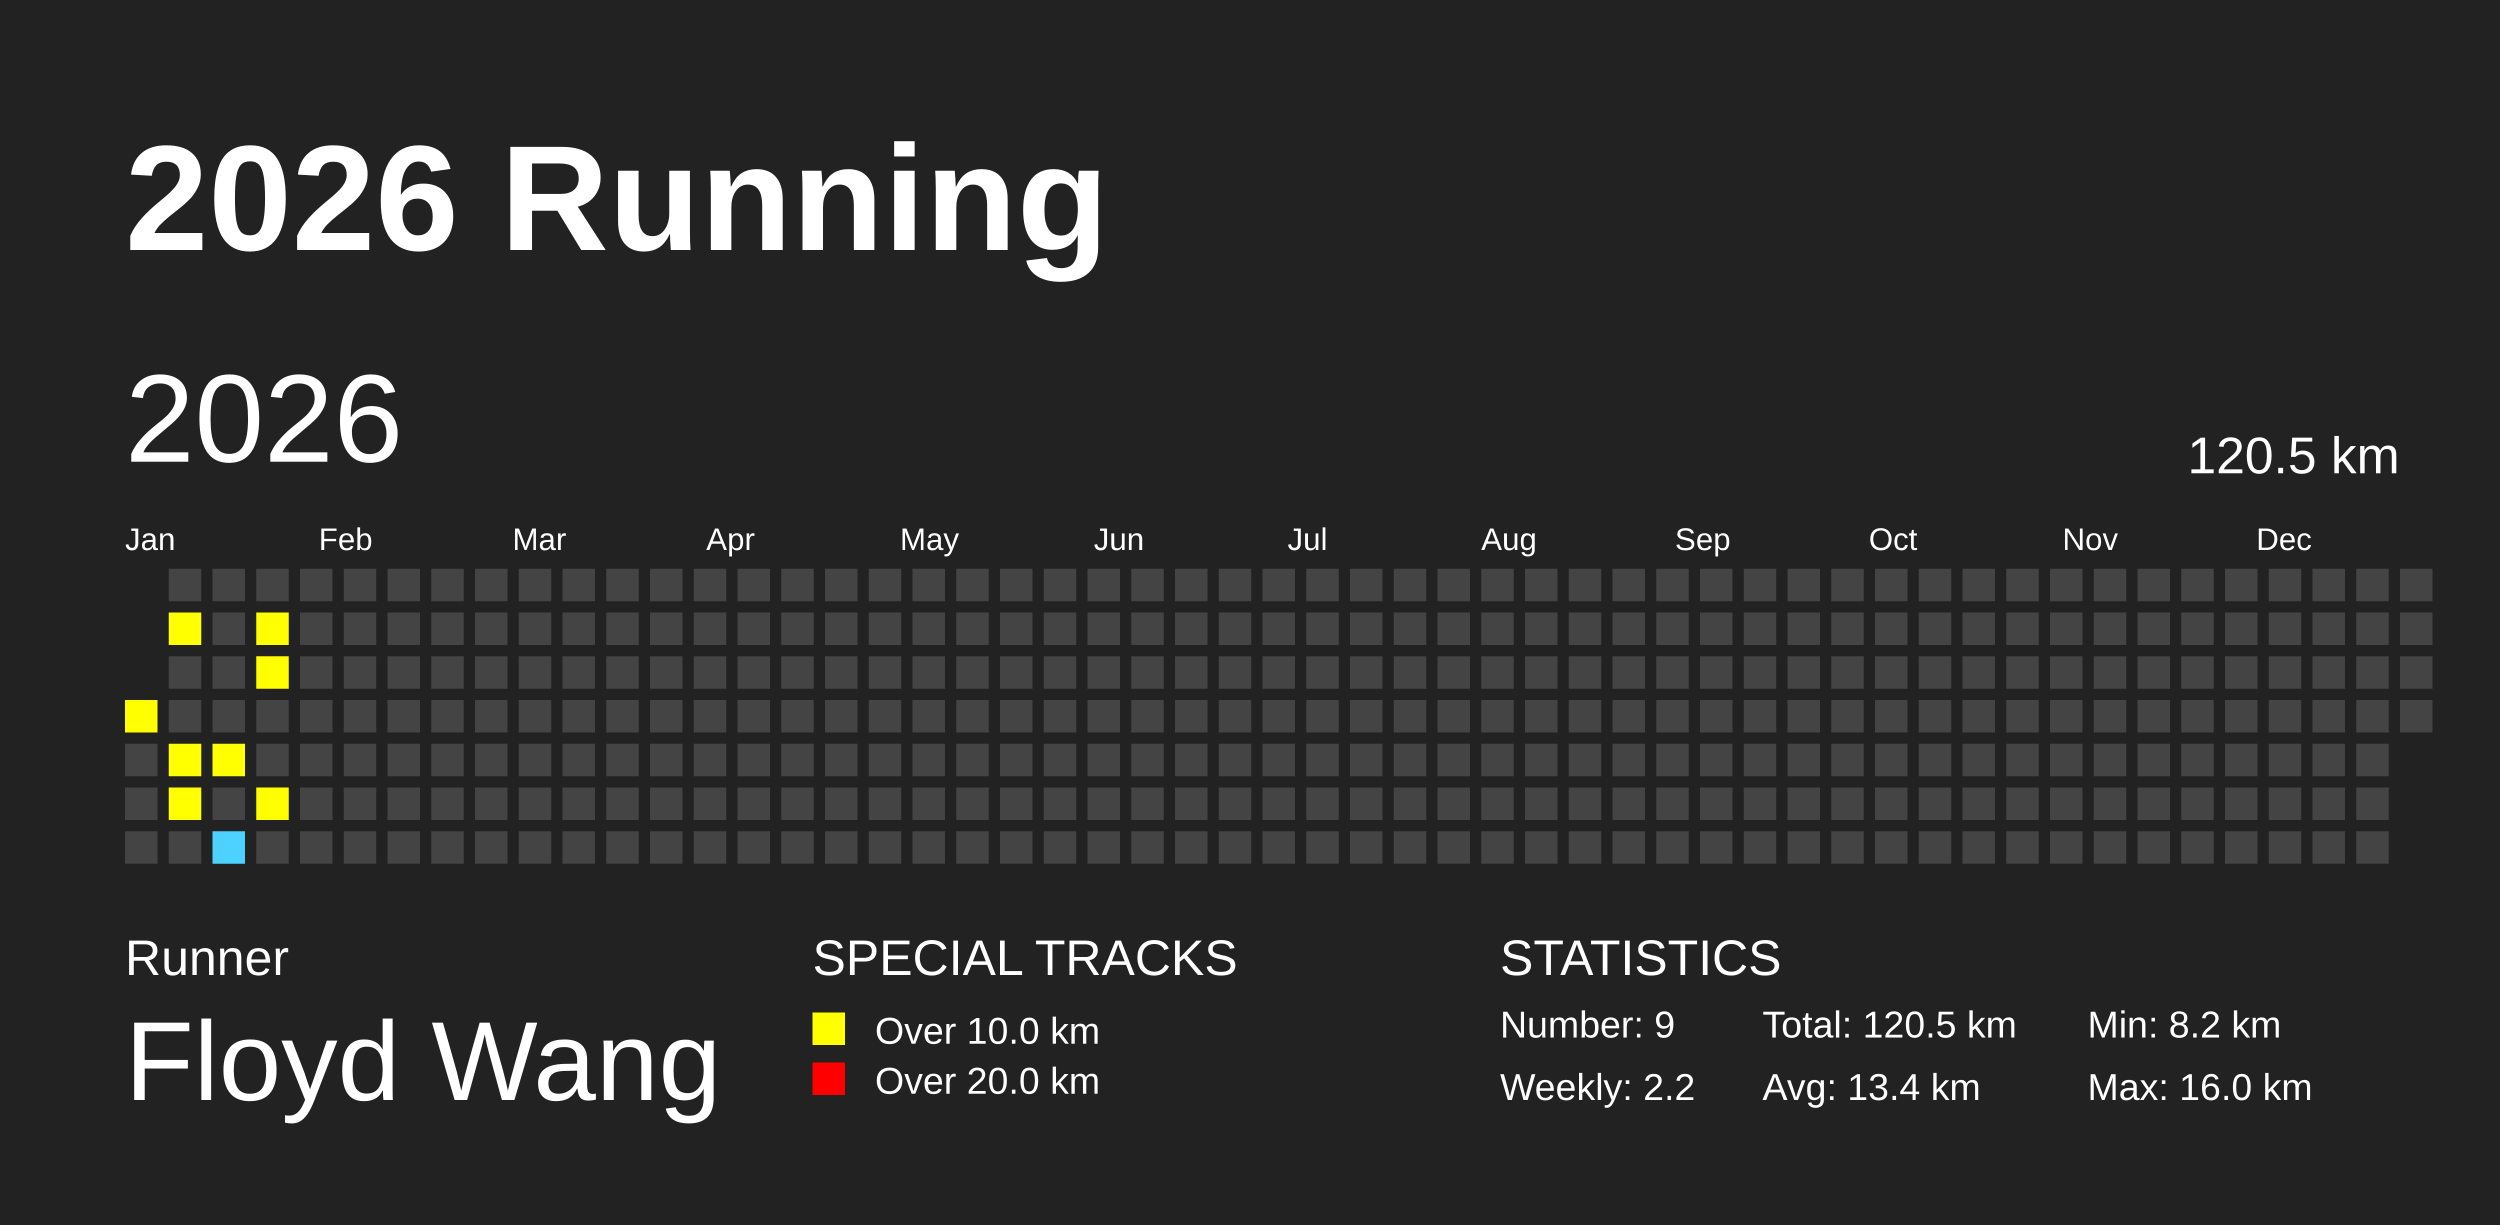
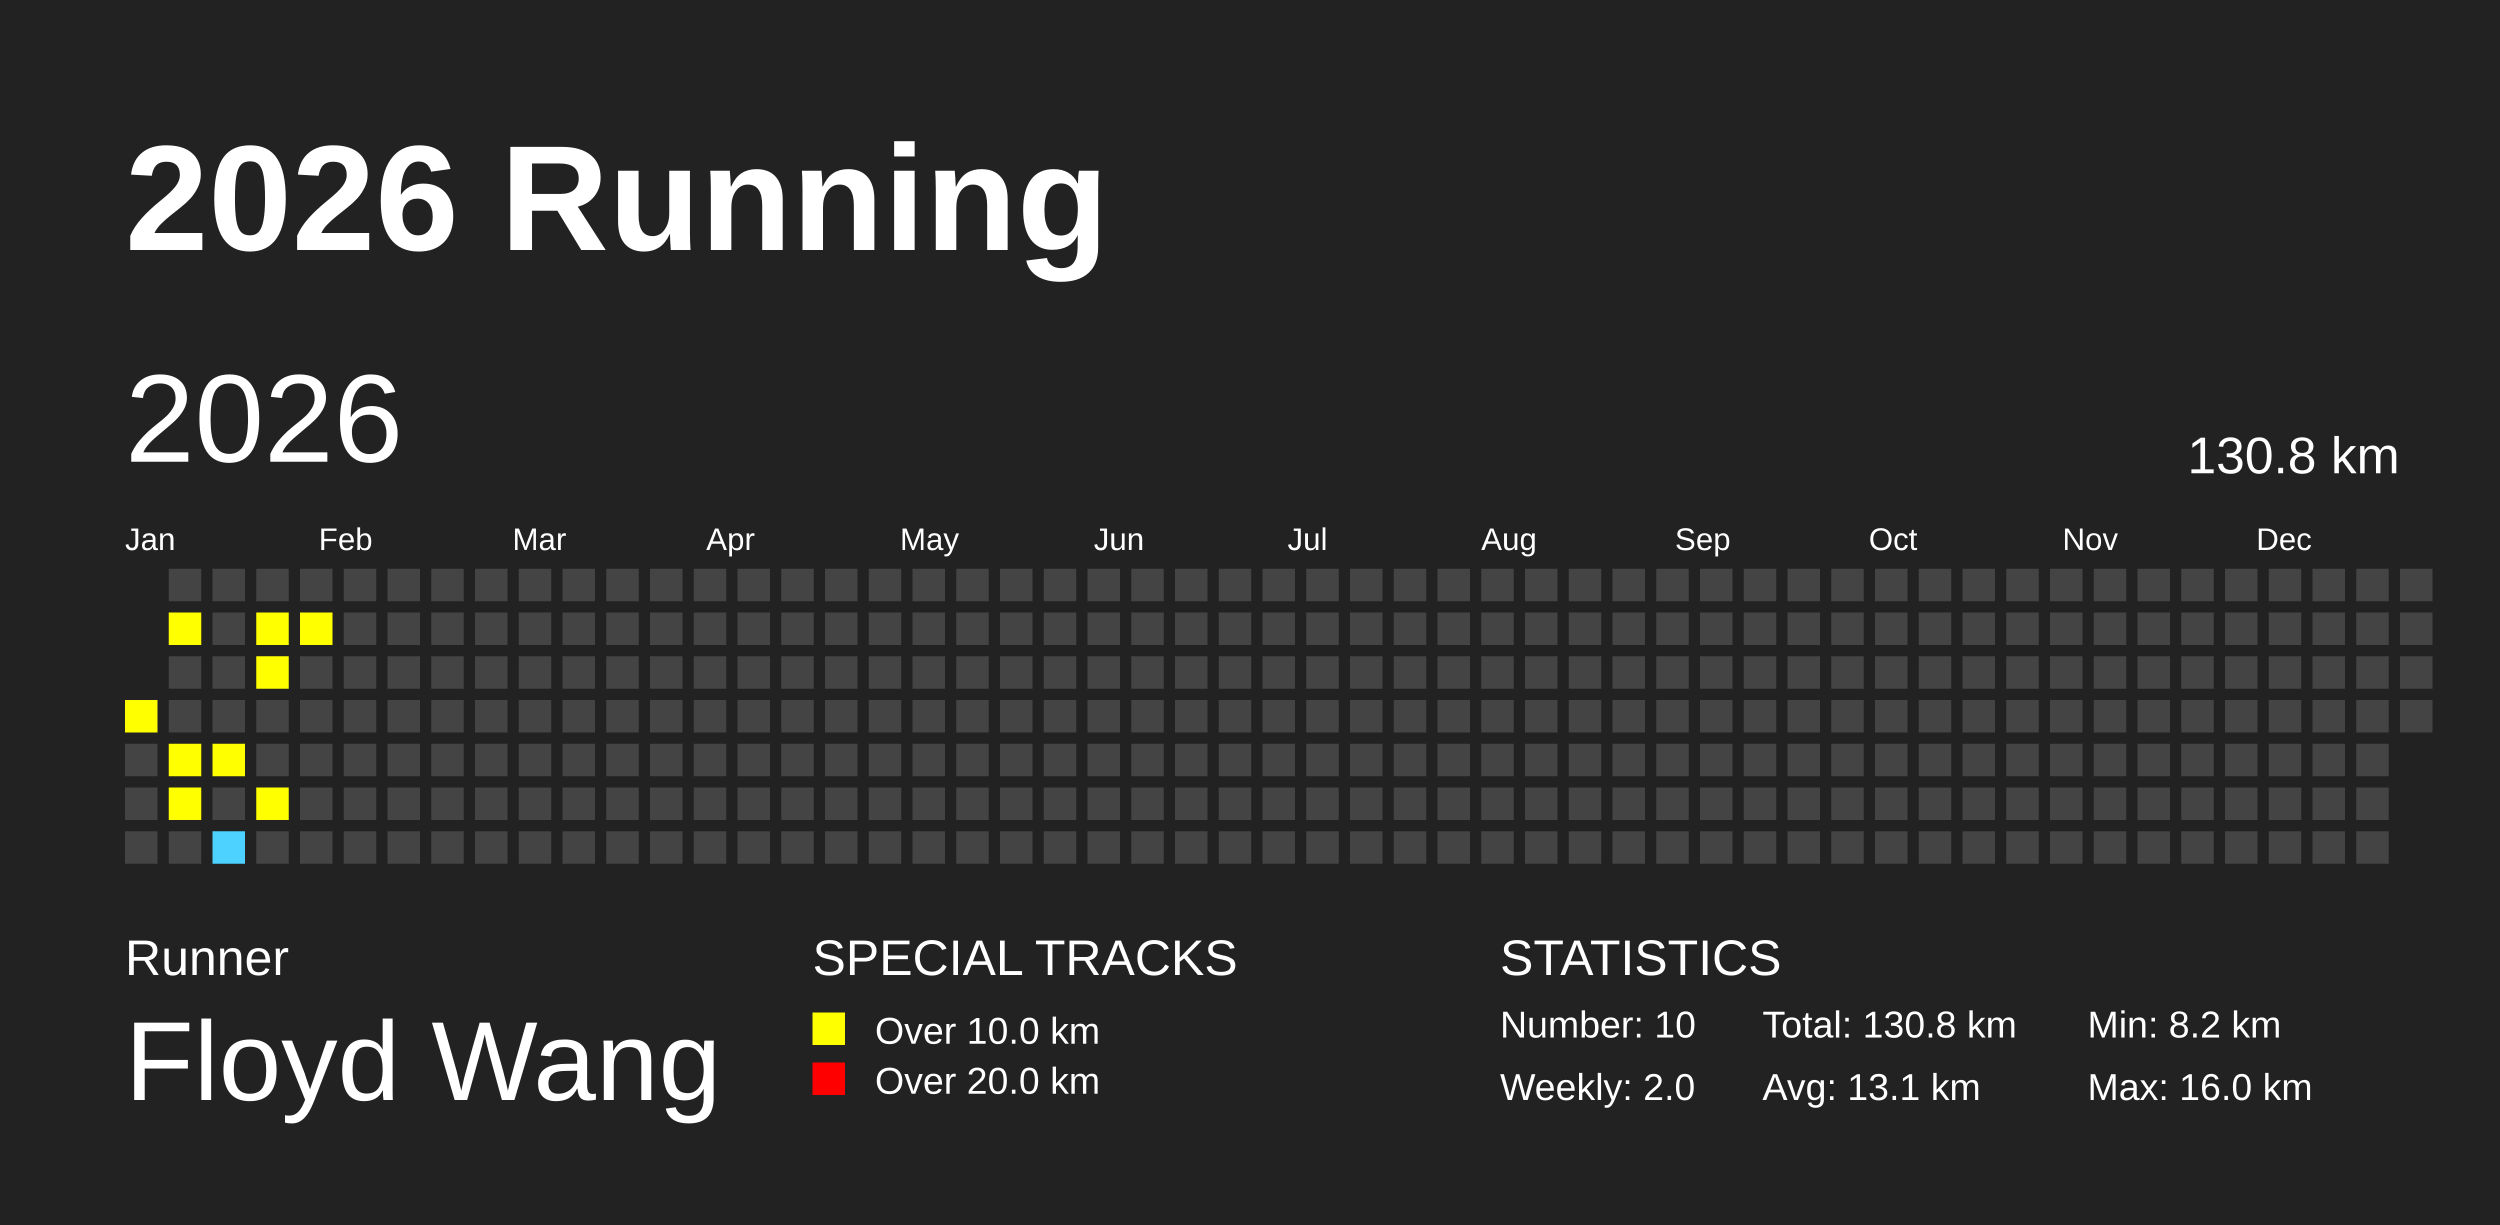
<svg xmlns="http://www.w3.org/2000/svg" baseProfile="full" height="98mm" version="1.1" viewBox="0,0,200,98" width="200mm">
  <defs />
  <rect fill="#222222" height="98" width="200" x="0" y="0" />
  <text fill="#FFFFFF" style="font-size:12px; font-family:Arial; font-weight:bold;" x="10" y="20">2026 Running</text>
  <text fill="#FFFFFF" style="font-size:4px; font-family:Arial" x="10" y="78">Runner</text>
  <text fill="#FFFFFF" style="font-size:9px; font-family:Arial" x="10" y="88">Floyd Wang</text>
  <text fill="#FFFFFF" style="font-size:4px; font-family:Arial" x="65" y="78">SPECIAL TRACKS</text>
  <rect fill="yellow" height="2.6" width="2.6" x="65" y="81" />
  <text fill="#FFFFFF" style="font-size:3px; font-family:Arial" x="70" y="83.5">Over 10.0 km</text>
  <rect fill="red" height="2.6" width="2.6" x="65" y="85" />
  <text fill="#FFFFFF" style="font-size:3px; font-family:Arial" x="70" y="87.5">Over 20.0 km</text>
  <text fill="#FFFFFF" style="font-size:4px; font-family:Arial" x="120" y="78">STATISTICS</text>
-   <text fill="#FFFFFF" style="font-size:3px; font-family:Arial" x="120" y="83">Number: 9</text>
-   <text fill="#FFFFFF" style="font-size:3px; font-family:Arial" x="120" y="88">Weekly: 2.2</text>
-   <text fill="#FFFFFF" style="font-size:3px; font-family:Arial" x="141" y="83">Total: 120.5 km</text>
-   <text fill="#FFFFFF" style="font-size:3px; font-family:Arial" x="141" y="88">Avg: 13.4 km</text>
+   <text fill="#FFFFFF" style="font-size:3px; font-family:Arial" x="120" y="83">Number: 10</text>
+   <text fill="#FFFFFF" style="font-size:3px; font-family:Arial" x="120" y="88">Weekly: 2.0</text>
+   <text fill="#FFFFFF" style="font-size:3px; font-family:Arial" x="141" y="83">Total: 130.8 km</text>
+   <text fill="#FFFFFF" style="font-size:3px; font-family:Arial" x="141" y="88">Avg: 13.1 km</text>
  <text fill="#FFFFFF" style="font-size:3px; font-family:Arial" x="167" y="83">Min: 8.2 km</text>
  <text fill="#FFFFFF" style="font-size:3px; font-family:Arial" x="167" y="88">Max: 16.0 km</text>
  <text dominant-baseline="hanging" fill="#FFFFFF" style="font-size:10.0px; font-family:Arial;" x="10" y="30">2026</text>
-   <text dominant-baseline="hanging" fill="#FFFFFF" style="font-size:4.125px; font-family:Arial;" x="175" y="35">120.5 km</text>
+   <text dominant-baseline="hanging" fill="#FFFFFF" style="font-size:4.125px; font-family:Arial;" x="175" y="35">130.8 km</text>
  <text fill="#FFFFFF" style="font-size:2.5px; font-family:Arial" x="10.0" y="44">Jan</text>
  <text fill="#FFFFFF" style="font-size:2.5px; font-family:Arial" x="25.5" y="44">Feb</text>
  <text fill="#FFFFFF" style="font-size:2.5px; font-family:Arial" x="41.0" y="44">Mar</text>
  <text fill="#FFFFFF" style="font-size:2.5px; font-family:Arial" x="56.5" y="44">Apr</text>
  <text fill="#FFFFFF" style="font-size:2.5px; font-family:Arial" x="72.0" y="44">May</text>
  <text fill="#FFFFFF" style="font-size:2.5px; font-family:Arial" x="87.5" y="44">Jun</text>
  <text fill="#FFFFFF" style="font-size:2.5px; font-family:Arial" x="103.0" y="44">Jul</text>
  <text fill="#FFFFFF" style="font-size:2.5px; font-family:Arial" x="118.5" y="44">Aug</text>
  <text fill="#FFFFFF" style="font-size:2.5px; font-family:Arial" x="134.0" y="44">Sep</text>
  <text fill="#FFFFFF" style="font-size:2.5px; font-family:Arial" x="149.5" y="44">Oct</text>
  <text fill="#FFFFFF" style="font-size:2.5px; font-family:Arial" x="165.0" y="44">Nov</text>
  <text fill="#FFFFFF" style="font-size:2.5px; font-family:Arial" x="180.5" y="44">Dec</text>
  <rect fill="yellow" height="2.6" width="2.6" x="10.0" y="56.0" />
  <rect fill="#444444" height="2.6" width="2.6" x="10.0" y="59.5" />
  <rect fill="#444444" height="2.6" width="2.6" x="10.0" y="63.0" />
  <rect fill="#444444" height="2.6" width="2.6" x="10.0" y="66.5" />
  <rect fill="#444444" height="2.6" width="2.6" x="13.5" y="45.5" />
  <rect fill="yellow" height="2.6" width="2.6" x="13.5" y="49.0" />
  <rect fill="#444444" height="2.6" width="2.6" x="13.5" y="52.5" />
  <rect fill="#444444" height="2.6" width="2.6" x="13.5" y="56.0" />
  <rect fill="yellow" height="2.6" width="2.6" x="13.5" y="59.5" />
  <rect fill="yellow" height="2.6" width="2.6" x="13.5" y="63.0" />
  <rect fill="#444444" height="2.6" width="2.6" x="13.5" y="66.5" />
  <rect fill="#444444" height="2.6" width="2.6" x="17.0" y="45.5" />
  <rect fill="#444444" height="2.6" width="2.6" x="17.0" y="49.0" />
  <rect fill="#444444" height="2.6" width="2.6" x="17.0" y="52.5" />
  <rect fill="#444444" height="2.6" width="2.6" x="17.0" y="56.0" />
  <rect fill="yellow" height="2.6" width="2.6" x="17.0" y="59.5" />
  <rect fill="#444444" height="2.6" width="2.6" x="17.0" y="63.0" />
  <rect fill="#4DD2FF" height="2.6" width="2.6" x="17.0" y="66.5" />
  <rect fill="#444444" height="2.6" width="2.6" x="20.5" y="45.5" />
  <rect fill="yellow" height="2.6" width="2.6" x="20.5" y="49.0" />
  <rect fill="yellow" height="2.6" width="2.6" x="20.5" y="52.5" />
  <rect fill="#444444" height="2.6" width="2.6" x="20.5" y="56.0" />
  <rect fill="#444444" height="2.6" width="2.6" x="20.5" y="59.5" />
  <rect fill="yellow" height="2.6" width="2.6" x="20.5" y="63.0" />
  <rect fill="#444444" height="2.6" width="2.6" x="20.5" y="66.5" />
  <rect fill="#444444" height="2.6" width="2.6" x="24.0" y="45.5" />
-   <rect fill="#444444" height="2.6" width="2.6" x="24.0" y="49.0" />
+   <rect fill="yellow" height="2.6" width="2.6" x="24.0" y="49.0" />
  <rect fill="#444444" height="2.6" width="2.6" x="24.0" y="52.5" />
  <rect fill="#444444" height="2.6" width="2.6" x="24.0" y="56.0" />
  <rect fill="#444444" height="2.6" width="2.6" x="24.0" y="59.5" />
  <rect fill="#444444" height="2.6" width="2.6" x="24.0" y="63.0" />
  <rect fill="#444444" height="2.6" width="2.6" x="24.0" y="66.5" />
  <rect fill="#444444" height="2.6" width="2.6" x="27.5" y="45.5" />
  <rect fill="#444444" height="2.6" width="2.6" x="27.5" y="49.0" />
  <rect fill="#444444" height="2.6" width="2.6" x="27.5" y="52.5" />
  <rect fill="#444444" height="2.6" width="2.6" x="27.5" y="56.0" />
  <rect fill="#444444" height="2.6" width="2.6" x="27.5" y="59.5" />
  <rect fill="#444444" height="2.6" width="2.6" x="27.5" y="63.0" />
  <rect fill="#444444" height="2.6" width="2.6" x="27.5" y="66.5" />
  <rect fill="#444444" height="2.6" width="2.6" x="31.0" y="45.5" />
  <rect fill="#444444" height="2.6" width="2.6" x="31.0" y="49.0" />
  <rect fill="#444444" height="2.6" width="2.6" x="31.0" y="52.5" />
  <rect fill="#444444" height="2.6" width="2.6" x="31.0" y="56.0" />
  <rect fill="#444444" height="2.6" width="2.6" x="31.0" y="59.5" />
  <rect fill="#444444" height="2.6" width="2.6" x="31.0" y="63.0" />
  <rect fill="#444444" height="2.6" width="2.6" x="31.0" y="66.5" />
  <rect fill="#444444" height="2.6" width="2.6" x="34.5" y="45.5" />
  <rect fill="#444444" height="2.6" width="2.6" x="34.5" y="49.0" />
  <rect fill="#444444" height="2.6" width="2.6" x="34.5" y="52.5" />
  <rect fill="#444444" height="2.6" width="2.6" x="34.5" y="56.0" />
  <rect fill="#444444" height="2.6" width="2.6" x="34.5" y="59.5" />
  <rect fill="#444444" height="2.6" width="2.6" x="34.5" y="63.0" />
  <rect fill="#444444" height="2.6" width="2.6" x="34.5" y="66.5" />
  <rect fill="#444444" height="2.6" width="2.6" x="38.0" y="45.5" />
  <rect fill="#444444" height="2.6" width="2.6" x="38.0" y="49.0" />
  <rect fill="#444444" height="2.6" width="2.6" x="38.0" y="52.5" />
  <rect fill="#444444" height="2.6" width="2.6" x="38.0" y="56.0" />
  <rect fill="#444444" height="2.6" width="2.6" x="38.0" y="59.5" />
  <rect fill="#444444" height="2.6" width="2.6" x="38.0" y="63.0" />
  <rect fill="#444444" height="2.6" width="2.6" x="38.0" y="66.5" />
  <rect fill="#444444" height="2.6" width="2.6" x="41.5" y="45.5" />
  <rect fill="#444444" height="2.6" width="2.6" x="41.5" y="49.0" />
  <rect fill="#444444" height="2.6" width="2.6" x="41.5" y="52.5" />
  <rect fill="#444444" height="2.6" width="2.6" x="41.5" y="56.0" />
  <rect fill="#444444" height="2.6" width="2.6" x="41.5" y="59.5" />
  <rect fill="#444444" height="2.6" width="2.6" x="41.5" y="63.0" />
  <rect fill="#444444" height="2.6" width="2.6" x="41.5" y="66.5" />
  <rect fill="#444444" height="2.6" width="2.6" x="45.0" y="45.5" />
  <rect fill="#444444" height="2.6" width="2.6" x="45.0" y="49.0" />
  <rect fill="#444444" height="2.6" width="2.6" x="45.0" y="52.5" />
  <rect fill="#444444" height="2.6" width="2.6" x="45.0" y="56.0" />
  <rect fill="#444444" height="2.6" width="2.6" x="45.0" y="59.5" />
  <rect fill="#444444" height="2.6" width="2.6" x="45.0" y="63.0" />
  <rect fill="#444444" height="2.6" width="2.6" x="45.0" y="66.5" />
  <rect fill="#444444" height="2.6" width="2.6" x="48.5" y="45.5" />
  <rect fill="#444444" height="2.6" width="2.6" x="48.5" y="49.0" />
  <rect fill="#444444" height="2.6" width="2.6" x="48.5" y="52.5" />
  <rect fill="#444444" height="2.6" width="2.6" x="48.5" y="56.0" />
  <rect fill="#444444" height="2.6" width="2.6" x="48.5" y="59.5" />
  <rect fill="#444444" height="2.6" width="2.6" x="48.5" y="63.0" />
  <rect fill="#444444" height="2.6" width="2.6" x="48.5" y="66.5" />
  <rect fill="#444444" height="2.6" width="2.6" x="52.0" y="45.5" />
  <rect fill="#444444" height="2.6" width="2.6" x="52.0" y="49.0" />
  <rect fill="#444444" height="2.6" width="2.6" x="52.0" y="52.5" />
  <rect fill="#444444" height="2.6" width="2.6" x="52.0" y="56.0" />
  <rect fill="#444444" height="2.6" width="2.6" x="52.0" y="59.5" />
  <rect fill="#444444" height="2.6" width="2.6" x="52.0" y="63.0" />
  <rect fill="#444444" height="2.6" width="2.6" x="52.0" y="66.5" />
  <rect fill="#444444" height="2.6" width="2.6" x="55.5" y="45.5" />
  <rect fill="#444444" height="2.6" width="2.6" x="55.5" y="49.0" />
  <rect fill="#444444" height="2.6" width="2.6" x="55.5" y="52.5" />
  <rect fill="#444444" height="2.6" width="2.6" x="55.5" y="56.0" />
  <rect fill="#444444" height="2.6" width="2.6" x="55.5" y="59.5" />
  <rect fill="#444444" height="2.6" width="2.6" x="55.5" y="63.0" />
  <rect fill="#444444" height="2.6" width="2.6" x="55.5" y="66.5" />
  <rect fill="#444444" height="2.6" width="2.6" x="59.0" y="45.5" />
  <rect fill="#444444" height="2.6" width="2.6" x="59.0" y="49.0" />
  <rect fill="#444444" height="2.6" width="2.6" x="59.0" y="52.5" />
  <rect fill="#444444" height="2.6" width="2.6" x="59.0" y="56.0" />
  <rect fill="#444444" height="2.6" width="2.6" x="59.0" y="59.5" />
  <rect fill="#444444" height="2.6" width="2.6" x="59.0" y="63.0" />
  <rect fill="#444444" height="2.6" width="2.6" x="59.0" y="66.5" />
  <rect fill="#444444" height="2.6" width="2.6" x="62.5" y="45.5" />
  <rect fill="#444444" height="2.6" width="2.6" x="62.5" y="49.0" />
  <rect fill="#444444" height="2.6" width="2.6" x="62.5" y="52.5" />
  <rect fill="#444444" height="2.6" width="2.6" x="62.5" y="56.0" />
  <rect fill="#444444" height="2.6" width="2.6" x="62.5" y="59.5" />
  <rect fill="#444444" height="2.6" width="2.6" x="62.5" y="63.0" />
  <rect fill="#444444" height="2.6" width="2.6" x="62.5" y="66.5" />
  <rect fill="#444444" height="2.6" width="2.6" x="66.0" y="45.5" />
  <rect fill="#444444" height="2.6" width="2.6" x="66.0" y="49.0" />
  <rect fill="#444444" height="2.6" width="2.6" x="66.0" y="52.5" />
  <rect fill="#444444" height="2.6" width="2.6" x="66.0" y="56.0" />
  <rect fill="#444444" height="2.6" width="2.6" x="66.0" y="59.5" />
  <rect fill="#444444" height="2.6" width="2.6" x="66.0" y="63.0" />
  <rect fill="#444444" height="2.6" width="2.6" x="66.0" y="66.5" />
  <rect fill="#444444" height="2.6" width="2.6" x="69.5" y="45.5" />
  <rect fill="#444444" height="2.6" width="2.6" x="69.5" y="49.0" />
  <rect fill="#444444" height="2.6" width="2.6" x="69.5" y="52.5" />
  <rect fill="#444444" height="2.6" width="2.6" x="69.5" y="56.0" />
  <rect fill="#444444" height="2.6" width="2.6" x="69.5" y="59.5" />
  <rect fill="#444444" height="2.6" width="2.6" x="69.5" y="63.0" />
  <rect fill="#444444" height="2.6" width="2.6" x="69.5" y="66.5" />
  <rect fill="#444444" height="2.6" width="2.6" x="73.0" y="45.5" />
  <rect fill="#444444" height="2.6" width="2.6" x="73.0" y="49.0" />
  <rect fill="#444444" height="2.6" width="2.6" x="73.0" y="52.5" />
  <rect fill="#444444" height="2.6" width="2.6" x="73.0" y="56.0" />
  <rect fill="#444444" height="2.6" width="2.6" x="73.0" y="59.5" />
  <rect fill="#444444" height="2.6" width="2.6" x="73.0" y="63.0" />
  <rect fill="#444444" height="2.6" width="2.6" x="73.0" y="66.5" />
  <rect fill="#444444" height="2.6" width="2.6" x="76.5" y="45.5" />
  <rect fill="#444444" height="2.6" width="2.6" x="76.5" y="49.0" />
  <rect fill="#444444" height="2.6" width="2.6" x="76.5" y="52.5" />
  <rect fill="#444444" height="2.6" width="2.6" x="76.5" y="56.0" />
  <rect fill="#444444" height="2.6" width="2.6" x="76.5" y="59.5" />
  <rect fill="#444444" height="2.6" width="2.6" x="76.5" y="63.0" />
  <rect fill="#444444" height="2.6" width="2.6" x="76.5" y="66.5" />
  <rect fill="#444444" height="2.6" width="2.6" x="80.0" y="45.5" />
  <rect fill="#444444" height="2.6" width="2.6" x="80.0" y="49.0" />
  <rect fill="#444444" height="2.6" width="2.6" x="80.0" y="52.5" />
  <rect fill="#444444" height="2.6" width="2.6" x="80.0" y="56.0" />
  <rect fill="#444444" height="2.6" width="2.6" x="80.0" y="59.5" />
  <rect fill="#444444" height="2.6" width="2.6" x="80.0" y="63.0" />
  <rect fill="#444444" height="2.6" width="2.6" x="80.0" y="66.5" />
  <rect fill="#444444" height="2.6" width="2.6" x="83.5" y="45.5" />
  <rect fill="#444444" height="2.6" width="2.6" x="83.5" y="49.0" />
  <rect fill="#444444" height="2.6" width="2.6" x="83.5" y="52.5" />
  <rect fill="#444444" height="2.6" width="2.6" x="83.5" y="56.0" />
  <rect fill="#444444" height="2.6" width="2.6" x="83.5" y="59.5" />
  <rect fill="#444444" height="2.6" width="2.6" x="83.5" y="63.0" />
  <rect fill="#444444" height="2.6" width="2.6" x="83.5" y="66.5" />
  <rect fill="#444444" height="2.6" width="2.6" x="87.0" y="45.5" />
  <rect fill="#444444" height="2.6" width="2.6" x="87.0" y="49.0" />
  <rect fill="#444444" height="2.6" width="2.6" x="87.0" y="52.5" />
  <rect fill="#444444" height="2.6" width="2.6" x="87.0" y="56.0" />
  <rect fill="#444444" height="2.6" width="2.6" x="87.0" y="59.5" />
  <rect fill="#444444" height="2.6" width="2.6" x="87.0" y="63.0" />
  <rect fill="#444444" height="2.6" width="2.6" x="87.0" y="66.5" />
  <rect fill="#444444" height="2.6" width="2.6" x="90.5" y="45.5" />
  <rect fill="#444444" height="2.6" width="2.6" x="90.5" y="49.0" />
  <rect fill="#444444" height="2.6" width="2.6" x="90.5" y="52.5" />
  <rect fill="#444444" height="2.6" width="2.6" x="90.5" y="56.0" />
  <rect fill="#444444" height="2.6" width="2.6" x="90.5" y="59.5" />
  <rect fill="#444444" height="2.6" width="2.6" x="90.5" y="63.0" />
  <rect fill="#444444" height="2.6" width="2.6" x="90.5" y="66.5" />
  <rect fill="#444444" height="2.6" width="2.6" x="94.0" y="45.5" />
  <rect fill="#444444" height="2.6" width="2.6" x="94.0" y="49.0" />
  <rect fill="#444444" height="2.6" width="2.6" x="94.0" y="52.5" />
  <rect fill="#444444" height="2.6" width="2.6" x="94.0" y="56.0" />
  <rect fill="#444444" height="2.6" width="2.6" x="94.0" y="59.5" />
  <rect fill="#444444" height="2.6" width="2.6" x="94.0" y="63.0" />
  <rect fill="#444444" height="2.6" width="2.6" x="94.0" y="66.5" />
  <rect fill="#444444" height="2.6" width="2.6" x="97.5" y="45.5" />
  <rect fill="#444444" height="2.6" width="2.6" x="97.5" y="49.0" />
  <rect fill="#444444" height="2.6" width="2.6" x="97.5" y="52.5" />
  <rect fill="#444444" height="2.6" width="2.6" x="97.5" y="56.0" />
  <rect fill="#444444" height="2.6" width="2.6" x="97.5" y="59.5" />
  <rect fill="#444444" height="2.6" width="2.6" x="97.5" y="63.0" />
  <rect fill="#444444" height="2.6" width="2.6" x="97.5" y="66.5" />
  <rect fill="#444444" height="2.6" width="2.6" x="101.0" y="45.5" />
  <rect fill="#444444" height="2.6" width="2.6" x="101.0" y="49.0" />
  <rect fill="#444444" height="2.6" width="2.6" x="101.0" y="52.5" />
  <rect fill="#444444" height="2.6" width="2.6" x="101.0" y="56.0" />
  <rect fill="#444444" height="2.6" width="2.6" x="101.0" y="59.5" />
  <rect fill="#444444" height="2.6" width="2.6" x="101.0" y="63.0" />
  <rect fill="#444444" height="2.6" width="2.6" x="101.0" y="66.5" />
  <rect fill="#444444" height="2.6" width="2.6" x="104.5" y="45.5" />
  <rect fill="#444444" height="2.6" width="2.6" x="104.5" y="49.0" />
  <rect fill="#444444" height="2.6" width="2.6" x="104.5" y="52.5" />
  <rect fill="#444444" height="2.6" width="2.6" x="104.5" y="56.0" />
  <rect fill="#444444" height="2.6" width="2.6" x="104.5" y="59.5" />
  <rect fill="#444444" height="2.6" width="2.6" x="104.5" y="63.0" />
  <rect fill="#444444" height="2.6" width="2.6" x="104.5" y="66.5" />
  <rect fill="#444444" height="2.6" width="2.6" x="108.0" y="45.5" />
  <rect fill="#444444" height="2.6" width="2.6" x="108.0" y="49.0" />
  <rect fill="#444444" height="2.6" width="2.6" x="108.0" y="52.5" />
  <rect fill="#444444" height="2.6" width="2.6" x="108.0" y="56.0" />
  <rect fill="#444444" height="2.6" width="2.6" x="108.0" y="59.5" />
  <rect fill="#444444" height="2.6" width="2.6" x="108.0" y="63.0" />
  <rect fill="#444444" height="2.6" width="2.6" x="108.0" y="66.5" />
  <rect fill="#444444" height="2.6" width="2.6" x="111.5" y="45.5" />
  <rect fill="#444444" height="2.6" width="2.6" x="111.5" y="49.0" />
  <rect fill="#444444" height="2.6" width="2.6" x="111.5" y="52.5" />
  <rect fill="#444444" height="2.6" width="2.6" x="111.5" y="56.0" />
  <rect fill="#444444" height="2.6" width="2.6" x="111.5" y="59.5" />
  <rect fill="#444444" height="2.6" width="2.6" x="111.5" y="63.0" />
  <rect fill="#444444" height="2.6" width="2.6" x="111.5" y="66.5" />
  <rect fill="#444444" height="2.6" width="2.6" x="115.0" y="45.5" />
  <rect fill="#444444" height="2.6" width="2.6" x="115.0" y="49.0" />
  <rect fill="#444444" height="2.6" width="2.6" x="115.0" y="52.5" />
  <rect fill="#444444" height="2.6" width="2.6" x="115.0" y="56.0" />
  <rect fill="#444444" height="2.6" width="2.6" x="115.0" y="59.5" />
  <rect fill="#444444" height="2.6" width="2.6" x="115.0" y="63.0" />
  <rect fill="#444444" height="2.6" width="2.6" x="115.0" y="66.5" />
  <rect fill="#444444" height="2.6" width="2.6" x="118.5" y="45.5" />
  <rect fill="#444444" height="2.6" width="2.6" x="118.5" y="49.0" />
  <rect fill="#444444" height="2.6" width="2.6" x="118.5" y="52.5" />
  <rect fill="#444444" height="2.6" width="2.6" x="118.5" y="56.0" />
  <rect fill="#444444" height="2.6" width="2.6" x="118.5" y="59.5" />
  <rect fill="#444444" height="2.6" width="2.6" x="118.5" y="63.0" />
  <rect fill="#444444" height="2.6" width="2.6" x="118.5" y="66.5" />
  <rect fill="#444444" height="2.6" width="2.6" x="122.0" y="45.5" />
  <rect fill="#444444" height="2.6" width="2.6" x="122.0" y="49.0" />
  <rect fill="#444444" height="2.6" width="2.6" x="122.0" y="52.5" />
  <rect fill="#444444" height="2.6" width="2.6" x="122.0" y="56.0" />
  <rect fill="#444444" height="2.6" width="2.6" x="122.0" y="59.5" />
  <rect fill="#444444" height="2.6" width="2.6" x="122.0" y="63.0" />
  <rect fill="#444444" height="2.6" width="2.6" x="122.0" y="66.5" />
  <rect fill="#444444" height="2.6" width="2.6" x="125.5" y="45.5" />
  <rect fill="#444444" height="2.6" width="2.6" x="125.5" y="49.0" />
  <rect fill="#444444" height="2.6" width="2.6" x="125.5" y="52.5" />
  <rect fill="#444444" height="2.6" width="2.6" x="125.5" y="56.0" />
  <rect fill="#444444" height="2.6" width="2.6" x="125.5" y="59.5" />
  <rect fill="#444444" height="2.6" width="2.6" x="125.5" y="63.0" />
  <rect fill="#444444" height="2.6" width="2.6" x="125.5" y="66.5" />
  <rect fill="#444444" height="2.6" width="2.6" x="129.0" y="45.5" />
  <rect fill="#444444" height="2.6" width="2.6" x="129.0" y="49.0" />
  <rect fill="#444444" height="2.6" width="2.6" x="129.0" y="52.5" />
  <rect fill="#444444" height="2.6" width="2.6" x="129.0" y="56.0" />
  <rect fill="#444444" height="2.6" width="2.6" x="129.0" y="59.5" />
  <rect fill="#444444" height="2.6" width="2.6" x="129.0" y="63.0" />
  <rect fill="#444444" height="2.6" width="2.6" x="129.0" y="66.5" />
  <rect fill="#444444" height="2.6" width="2.6" x="132.5" y="45.5" />
  <rect fill="#444444" height="2.6" width="2.6" x="132.5" y="49.0" />
  <rect fill="#444444" height="2.6" width="2.6" x="132.5" y="52.5" />
  <rect fill="#444444" height="2.6" width="2.6" x="132.5" y="56.0" />
  <rect fill="#444444" height="2.6" width="2.6" x="132.5" y="59.5" />
  <rect fill="#444444" height="2.6" width="2.6" x="132.5" y="63.0" />
  <rect fill="#444444" height="2.6" width="2.6" x="132.5" y="66.5" />
  <rect fill="#444444" height="2.6" width="2.6" x="136.0" y="45.5" />
  <rect fill="#444444" height="2.6" width="2.6" x="136.0" y="49.0" />
  <rect fill="#444444" height="2.6" width="2.6" x="136.0" y="52.5" />
  <rect fill="#444444" height="2.6" width="2.6" x="136.0" y="56.0" />
  <rect fill="#444444" height="2.6" width="2.6" x="136.0" y="59.5" />
  <rect fill="#444444" height="2.6" width="2.6" x="136.0" y="63.0" />
  <rect fill="#444444" height="2.6" width="2.6" x="136.0" y="66.5" />
  <rect fill="#444444" height="2.6" width="2.6" x="139.5" y="45.5" />
  <rect fill="#444444" height="2.6" width="2.6" x="139.5" y="49.0" />
  <rect fill="#444444" height="2.6" width="2.6" x="139.5" y="52.5" />
  <rect fill="#444444" height="2.6" width="2.6" x="139.5" y="56.0" />
  <rect fill="#444444" height="2.6" width="2.6" x="139.5" y="59.5" />
  <rect fill="#444444" height="2.6" width="2.6" x="139.5" y="63.0" />
  <rect fill="#444444" height="2.6" width="2.6" x="139.5" y="66.5" />
  <rect fill="#444444" height="2.6" width="2.6" x="143.0" y="45.5" />
  <rect fill="#444444" height="2.6" width="2.6" x="143.0" y="49.0" />
  <rect fill="#444444" height="2.6" width="2.6" x="143.0" y="52.5" />
  <rect fill="#444444" height="2.6" width="2.6" x="143.0" y="56.0" />
  <rect fill="#444444" height="2.6" width="2.6" x="143.0" y="59.5" />
  <rect fill="#444444" height="2.6" width="2.6" x="143.0" y="63.0" />
  <rect fill="#444444" height="2.6" width="2.6" x="143.0" y="66.5" />
  <rect fill="#444444" height="2.6" width="2.6" x="146.5" y="45.5" />
  <rect fill="#444444" height="2.6" width="2.6" x="146.5" y="49.0" />
  <rect fill="#444444" height="2.6" width="2.6" x="146.5" y="52.5" />
  <rect fill="#444444" height="2.6" width="2.6" x="146.5" y="56.0" />
  <rect fill="#444444" height="2.6" width="2.6" x="146.5" y="59.5" />
  <rect fill="#444444" height="2.6" width="2.6" x="146.5" y="63.0" />
  <rect fill="#444444" height="2.6" width="2.6" x="146.5" y="66.5" />
  <rect fill="#444444" height="2.6" width="2.6" x="150.0" y="45.5" />
  <rect fill="#444444" height="2.6" width="2.6" x="150.0" y="49.0" />
  <rect fill="#444444" height="2.6" width="2.6" x="150.0" y="52.5" />
  <rect fill="#444444" height="2.6" width="2.6" x="150.0" y="56.0" />
  <rect fill="#444444" height="2.6" width="2.6" x="150.0" y="59.5" />
  <rect fill="#444444" height="2.6" width="2.6" x="150.0" y="63.0" />
  <rect fill="#444444" height="2.6" width="2.6" x="150.0" y="66.5" />
  <rect fill="#444444" height="2.6" width="2.6" x="153.5" y="45.5" />
  <rect fill="#444444" height="2.6" width="2.6" x="153.5" y="49.0" />
  <rect fill="#444444" height="2.6" width="2.6" x="153.5" y="52.5" />
  <rect fill="#444444" height="2.6" width="2.6" x="153.5" y="56.0" />
  <rect fill="#444444" height="2.6" width="2.6" x="153.5" y="59.5" />
  <rect fill="#444444" height="2.6" width="2.6" x="153.5" y="63.0" />
  <rect fill="#444444" height="2.6" width="2.6" x="153.5" y="66.5" />
  <rect fill="#444444" height="2.6" width="2.6" x="157.0" y="45.5" />
  <rect fill="#444444" height="2.6" width="2.6" x="157.0" y="49.0" />
  <rect fill="#444444" height="2.6" width="2.6" x="157.0" y="52.5" />
  <rect fill="#444444" height="2.6" width="2.6" x="157.0" y="56.0" />
  <rect fill="#444444" height="2.6" width="2.6" x="157.0" y="59.5" />
  <rect fill="#444444" height="2.6" width="2.6" x="157.0" y="63.0" />
  <rect fill="#444444" height="2.6" width="2.6" x="157.0" y="66.5" />
  <rect fill="#444444" height="2.6" width="2.6" x="160.5" y="45.5" />
  <rect fill="#444444" height="2.6" width="2.6" x="160.5" y="49.0" />
  <rect fill="#444444" height="2.6" width="2.6" x="160.5" y="52.5" />
  <rect fill="#444444" height="2.6" width="2.6" x="160.5" y="56.0" />
  <rect fill="#444444" height="2.6" width="2.6" x="160.5" y="59.5" />
  <rect fill="#444444" height="2.6" width="2.6" x="160.5" y="63.0" />
  <rect fill="#444444" height="2.6" width="2.6" x="160.5" y="66.5" />
  <rect fill="#444444" height="2.6" width="2.6" x="164.0" y="45.5" />
  <rect fill="#444444" height="2.6" width="2.6" x="164.0" y="49.0" />
  <rect fill="#444444" height="2.6" width="2.6" x="164.0" y="52.5" />
  <rect fill="#444444" height="2.6" width="2.6" x="164.0" y="56.0" />
  <rect fill="#444444" height="2.6" width="2.6" x="164.0" y="59.5" />
  <rect fill="#444444" height="2.6" width="2.6" x="164.0" y="63.0" />
  <rect fill="#444444" height="2.6" width="2.6" x="164.0" y="66.5" />
  <rect fill="#444444" height="2.6" width="2.6" x="167.5" y="45.5" />
  <rect fill="#444444" height="2.6" width="2.6" x="167.5" y="49.0" />
  <rect fill="#444444" height="2.6" width="2.6" x="167.5" y="52.5" />
  <rect fill="#444444" height="2.6" width="2.6" x="167.5" y="56.0" />
  <rect fill="#444444" height="2.6" width="2.6" x="167.5" y="59.5" />
  <rect fill="#444444" height="2.6" width="2.6" x="167.5" y="63.0" />
  <rect fill="#444444" height="2.6" width="2.6" x="167.5" y="66.5" />
  <rect fill="#444444" height="2.6" width="2.6" x="171.0" y="45.5" />
  <rect fill="#444444" height="2.6" width="2.6" x="171.0" y="49.0" />
  <rect fill="#444444" height="2.6" width="2.6" x="171.0" y="52.5" />
  <rect fill="#444444" height="2.6" width="2.6" x="171.0" y="56.0" />
  <rect fill="#444444" height="2.6" width="2.6" x="171.0" y="59.5" />
  <rect fill="#444444" height="2.6" width="2.6" x="171.0" y="63.0" />
  <rect fill="#444444" height="2.6" width="2.6" x="171.0" y="66.5" />
  <rect fill="#444444" height="2.6" width="2.6" x="174.5" y="45.5" />
  <rect fill="#444444" height="2.6" width="2.6" x="174.5" y="49.0" />
  <rect fill="#444444" height="2.6" width="2.6" x="174.5" y="52.5" />
  <rect fill="#444444" height="2.6" width="2.6" x="174.5" y="56.0" />
  <rect fill="#444444" height="2.6" width="2.6" x="174.5" y="59.5" />
  <rect fill="#444444" height="2.6" width="2.6" x="174.5" y="63.0" />
  <rect fill="#444444" height="2.6" width="2.6" x="174.5" y="66.5" />
  <rect fill="#444444" height="2.6" width="2.6" x="178.0" y="45.5" />
  <rect fill="#444444" height="2.6" width="2.6" x="178.0" y="49.0" />
  <rect fill="#444444" height="2.6" width="2.6" x="178.0" y="52.5" />
  <rect fill="#444444" height="2.6" width="2.6" x="178.0" y="56.0" />
  <rect fill="#444444" height="2.6" width="2.6" x="178.0" y="59.5" />
  <rect fill="#444444" height="2.6" width="2.6" x="178.0" y="63.0" />
  <rect fill="#444444" height="2.6" width="2.6" x="178.0" y="66.5" />
  <rect fill="#444444" height="2.6" width="2.6" x="181.5" y="45.5" />
  <rect fill="#444444" height="2.6" width="2.6" x="181.5" y="49.0" />
  <rect fill="#444444" height="2.6" width="2.6" x="181.5" y="52.5" />
  <rect fill="#444444" height="2.6" width="2.6" x="181.5" y="56.0" />
  <rect fill="#444444" height="2.6" width="2.6" x="181.5" y="59.5" />
  <rect fill="#444444" height="2.6" width="2.6" x="181.5" y="63.0" />
  <rect fill="#444444" height="2.6" width="2.6" x="181.5" y="66.5" />
  <rect fill="#444444" height="2.6" width="2.6" x="185.0" y="45.5" />
  <rect fill="#444444" height="2.6" width="2.6" x="185.0" y="49.0" />
  <rect fill="#444444" height="2.6" width="2.6" x="185.0" y="52.5" />
  <rect fill="#444444" height="2.6" width="2.6" x="185.0" y="56.0" />
  <rect fill="#444444" height="2.6" width="2.6" x="185.0" y="59.5" />
  <rect fill="#444444" height="2.6" width="2.6" x="185.0" y="63.0" />
  <rect fill="#444444" height="2.6" width="2.6" x="185.0" y="66.5" />
  <rect fill="#444444" height="2.6" width="2.6" x="188.5" y="45.5" />
  <rect fill="#444444" height="2.6" width="2.6" x="188.5" y="49.0" />
  <rect fill="#444444" height="2.6" width="2.6" x="188.5" y="52.5" />
  <rect fill="#444444" height="2.6" width="2.6" x="188.5" y="56.0" />
  <rect fill="#444444" height="2.6" width="2.6" x="188.5" y="59.5" />
  <rect fill="#444444" height="2.6" width="2.6" x="188.5" y="63.0" />
  <rect fill="#444444" height="2.6" width="2.6" x="188.5" y="66.5" />
  <rect fill="#444444" height="2.6" width="2.6" x="192.0" y="45.5" />
  <rect fill="#444444" height="2.6" width="2.6" x="192.0" y="49.0" />
  <rect fill="#444444" height="2.6" width="2.6" x="192.0" y="52.5" />
  <rect fill="#444444" height="2.6" width="2.6" x="192.0" y="56.0" />
</svg>
